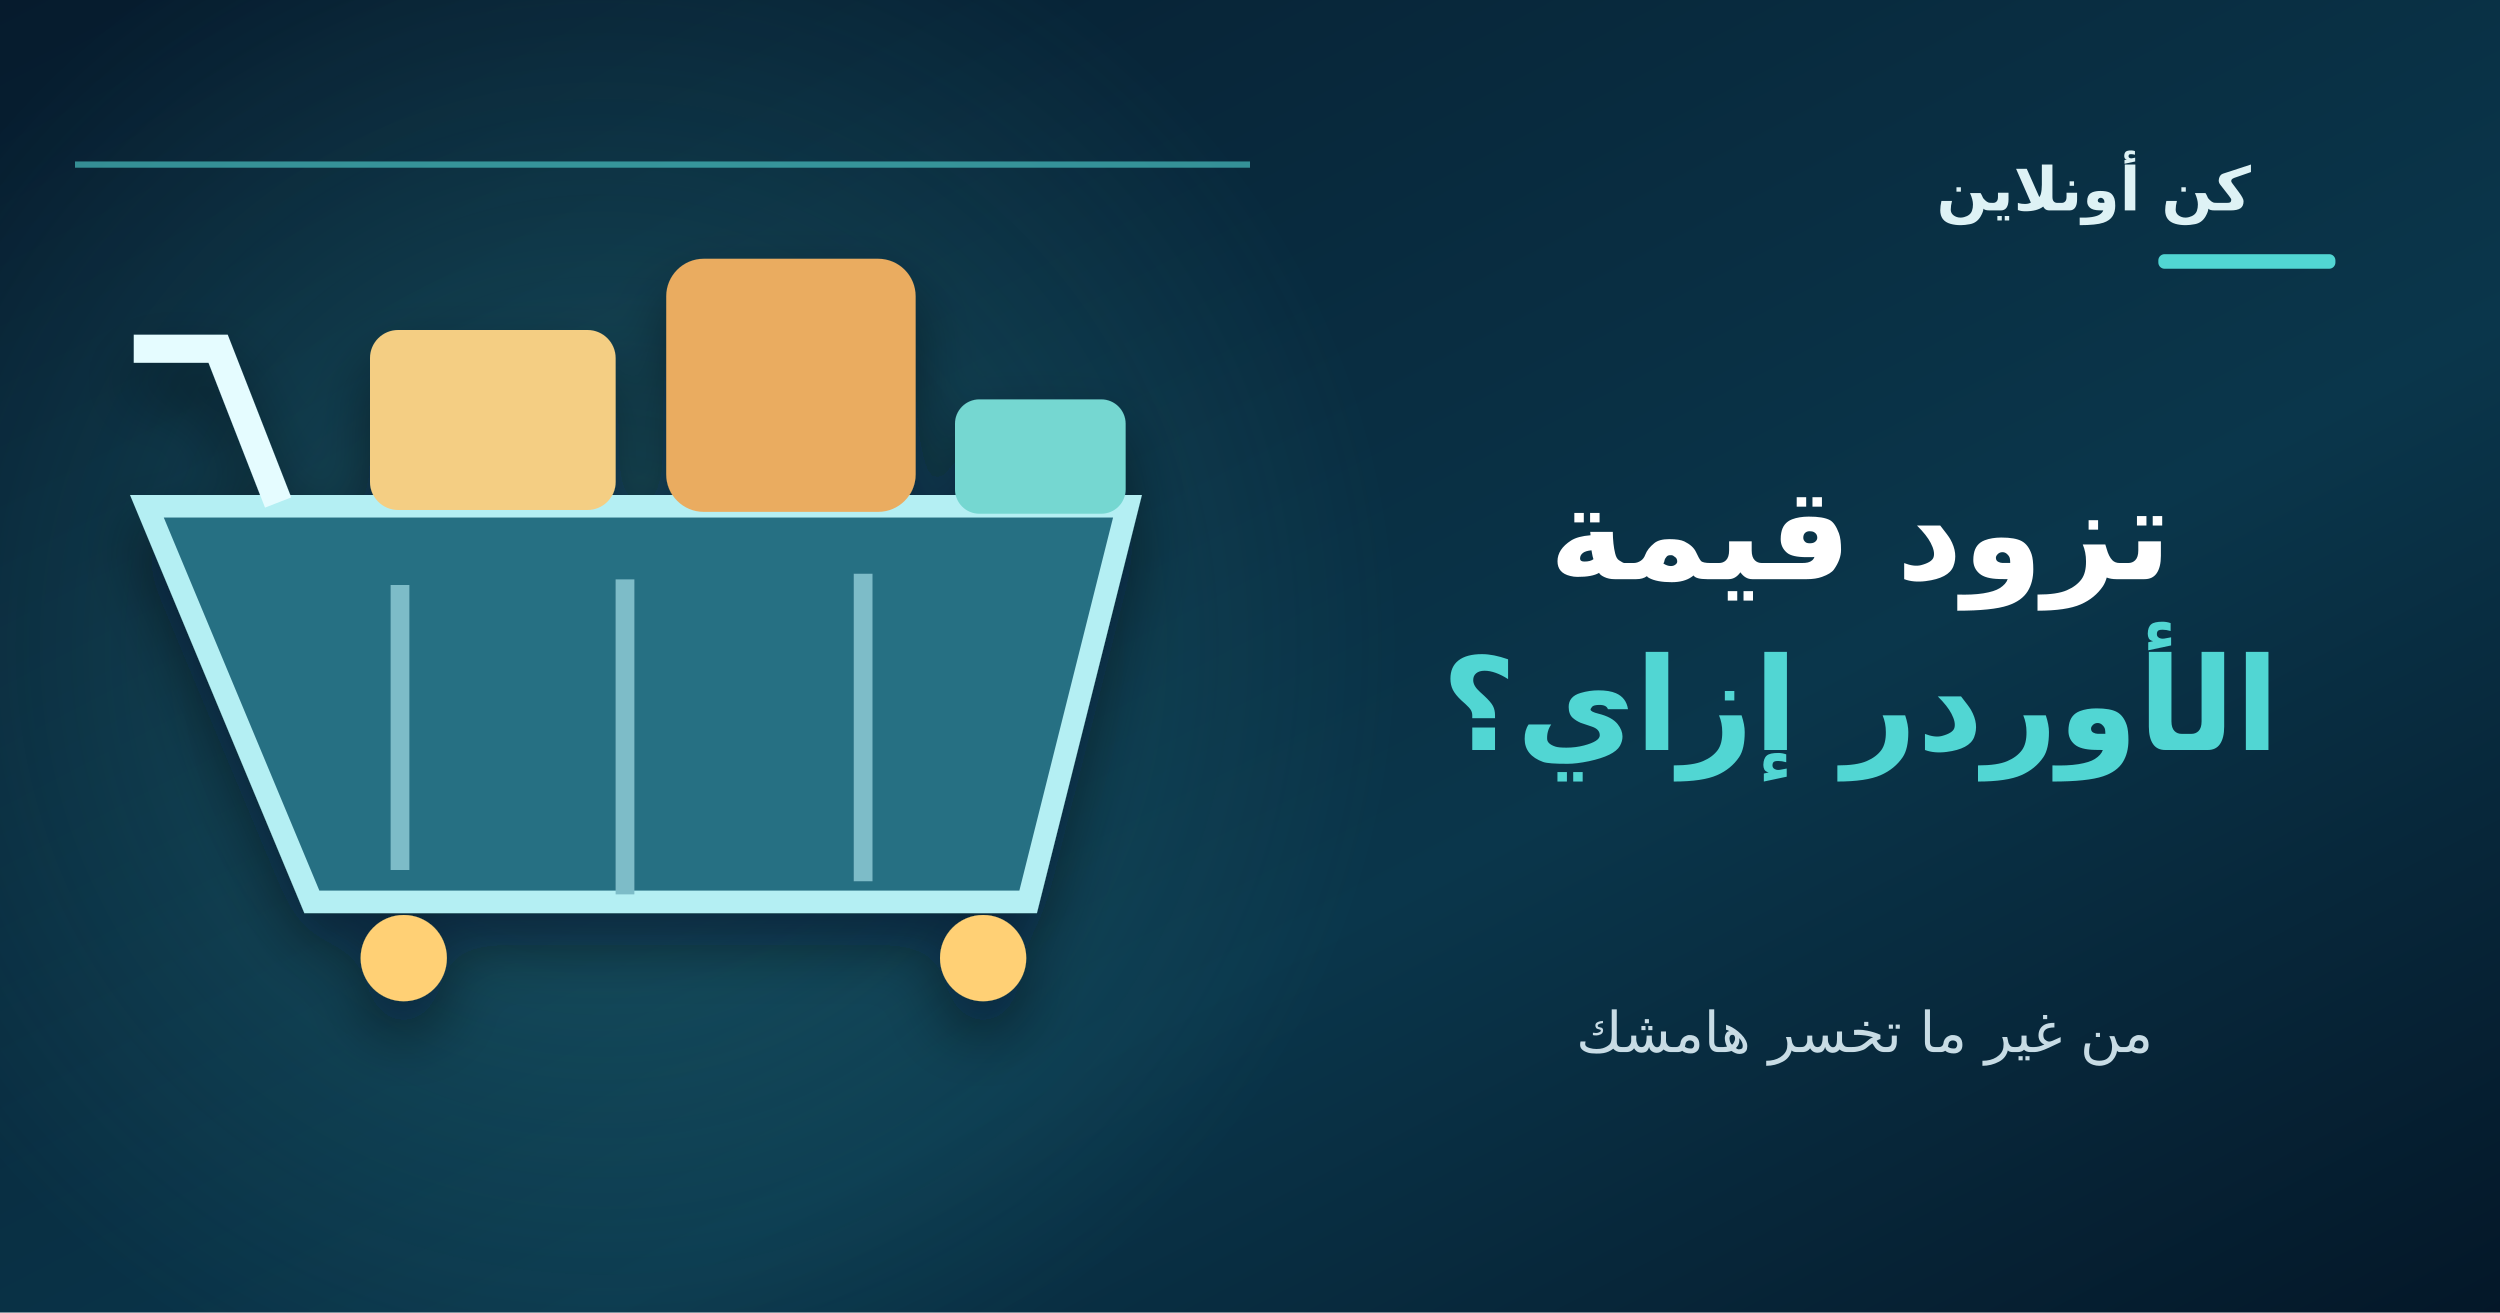
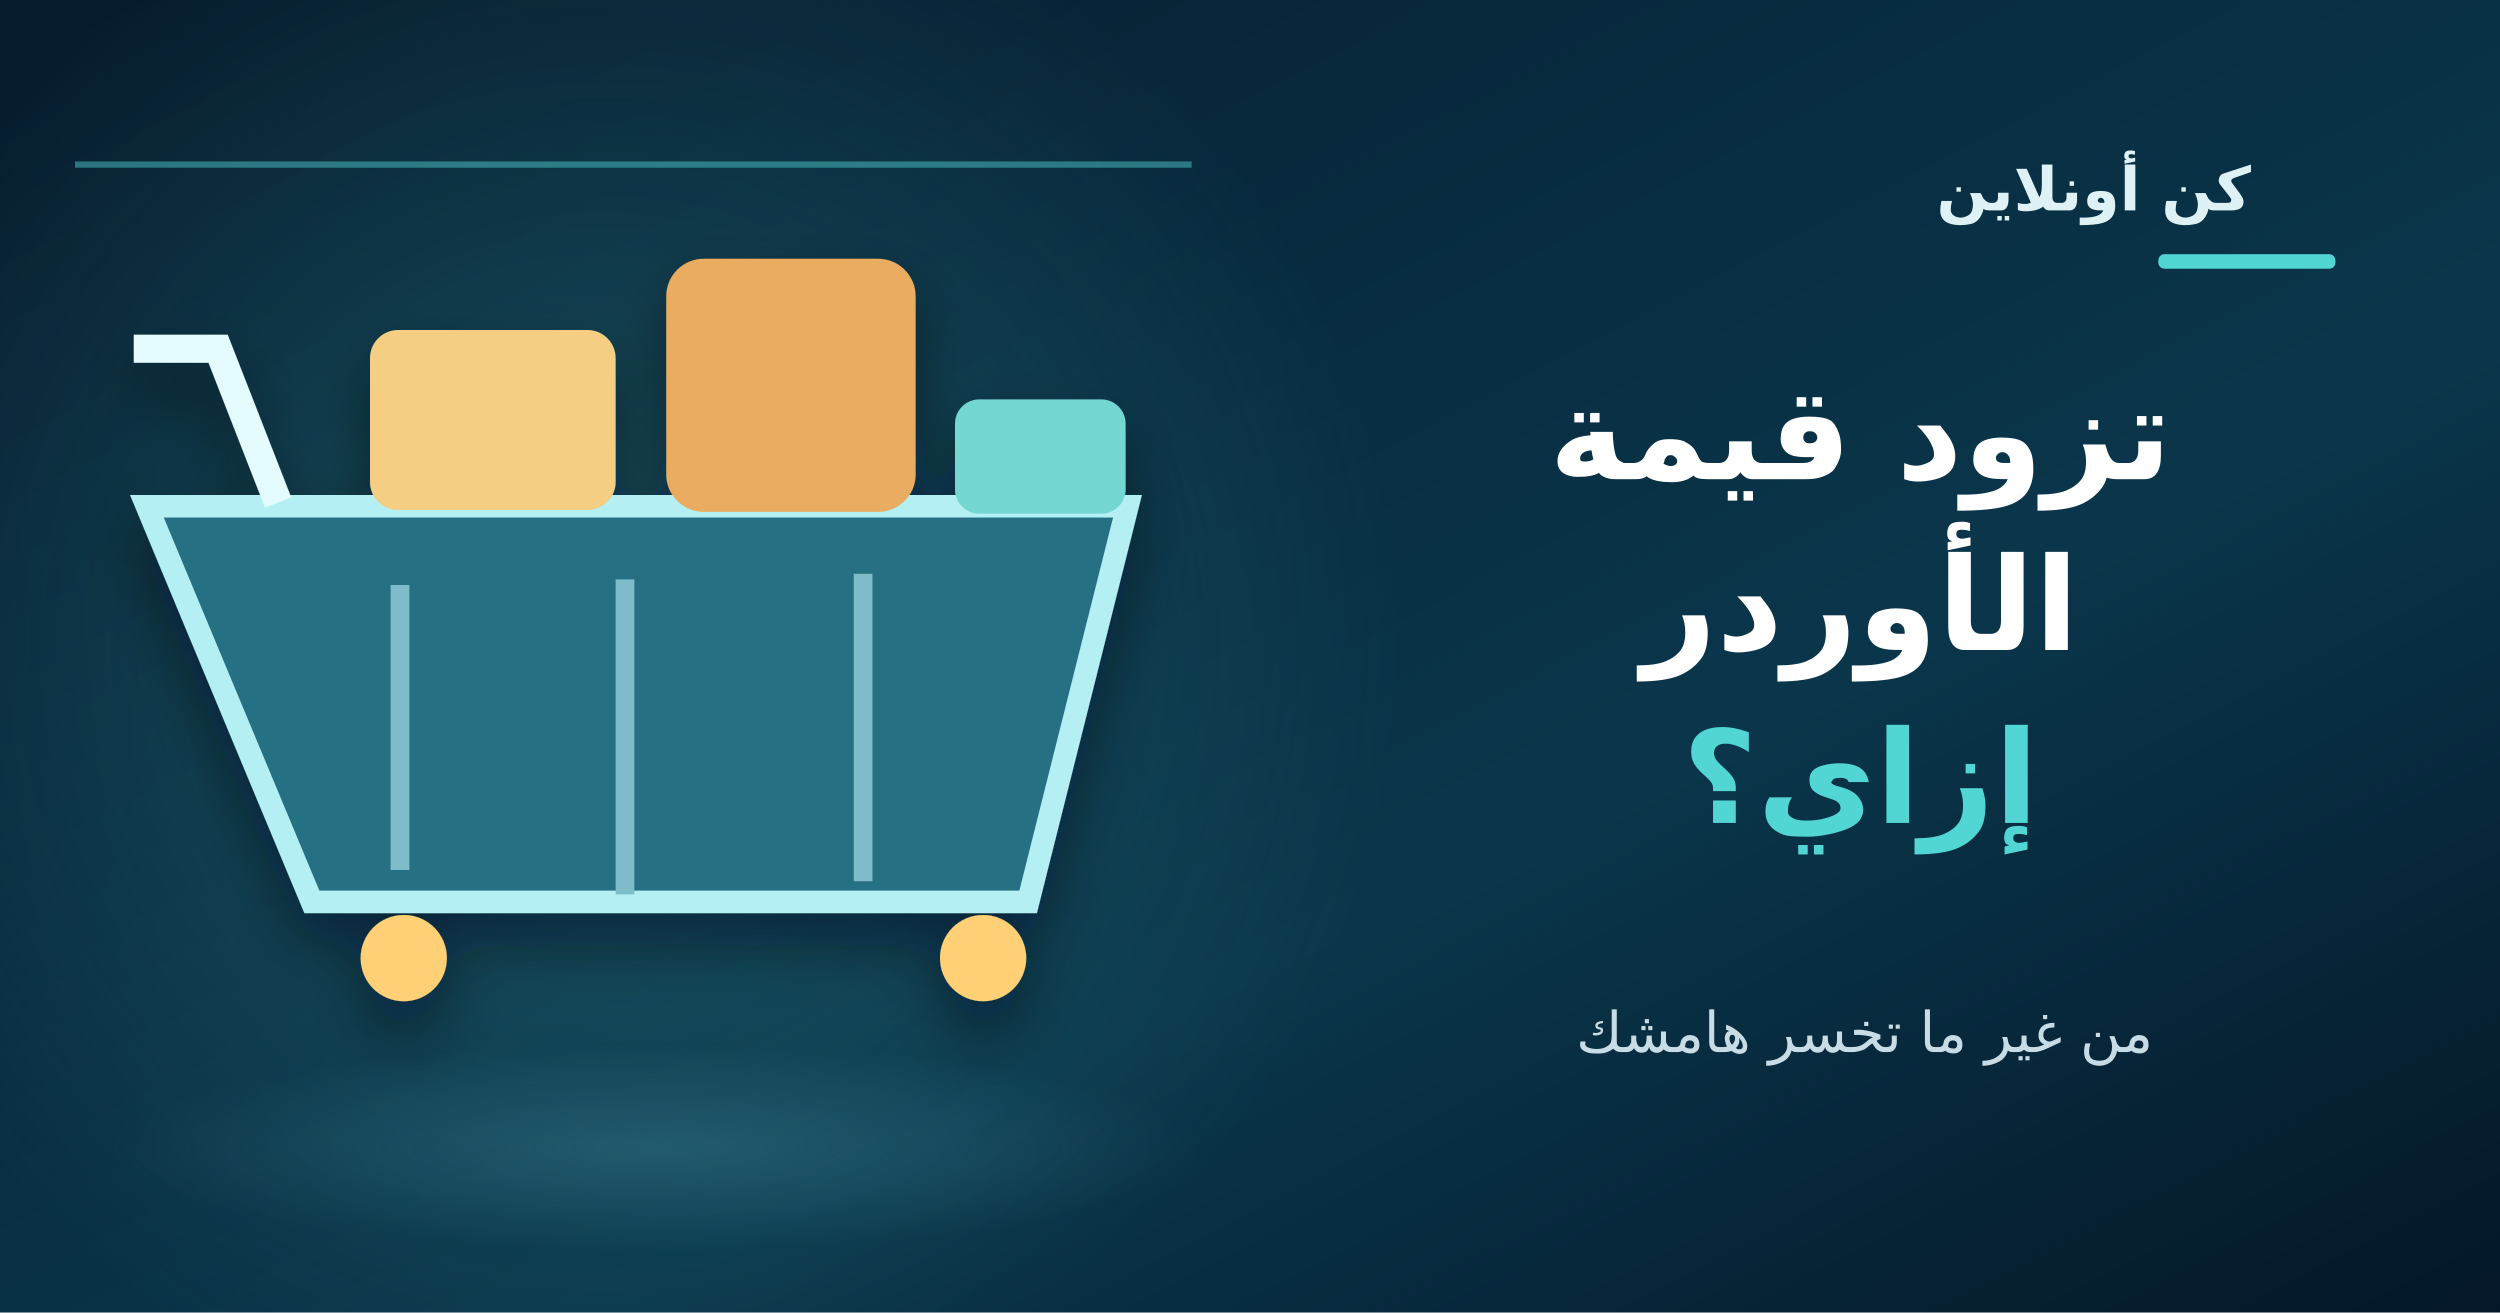
<svg xmlns="http://www.w3.org/2000/svg" width="1200" height="630" viewBox="0 0 1200 630" role="img" aria-labelledby="title desc">
  <defs>
    <linearGradient id="bg" x1="0" y1="0" x2="1" y2="1">
      <stop stop-color="#061b2d" />
      <stop offset=".62" stop-color="#0a364b" />
      <stop offset="1" stop-color="#041728" />
    </linearGradient>
    <radialGradient id="glow">
      <stop stop-color="#51d6d3" stop-opacity=".23" />
      <stop offset="1" stop-color="#51d6d3" stop-opacity="0" />
    </radialGradient>
    <linearGradient id="glass" x1="0" y1="0" x2="1" y2="1">
      <stop stop-color="#2b6675" />
      <stop offset="1" stop-color="#15384b" />
    </linearGradient>
    <filter id="drop" x="-30%" y="-30%" width="170%" height="170%">
      <feDropShadow dx="0" dy="17" stdDeviation="16" flood-color="#010e19" flood-opacity=".45" />
    </filter>
+     <clipPath id="artStage">
+       <rect x="15" y="105" width="614" height="440" rx="12" />
+     </clipPath>
+     <radialGradient id="floor">
+       <stop stop-color="#3a798d" stop-opacity=".45" />
+       <stop offset="1" stop-color="#3a798d" stop-opacity="0" />
+     </radialGradient>
  </defs>
  <rect width="1200" height="630" fill="url(#bg)" />
  <circle cx="290" cy="310" r="381" fill="url(#glow)" />
-   <path d="M36 79H600" stroke="#51d6d3" stroke-width="3" opacity=".6" />
-   <g id="topic-art" filter="url(#drop)" transform="translate(-15 0) scale(.90)">
-     <g>
-       <path d="M95 270H618L565 481H183Z" fill="#286f83" stroke="#b4eff3" stroke-width="12" />
-       <path d="M165 268L133 186H88" stroke="#e5fcff" stroke-width="15" fill="none" />
-       <path d="M230 312V464M350 309V477M477 306V470" stroke="#7dbcc8" stroke-width="10" />
-       <circle cx="232" cy="511" r="23" fill="#ffd075" />
-       <circle cx="541" cy="511" r="23" fill="#ffd075" />
-       <rect x="214" y="176" width="131" height="96" rx="15" fill="#f4ce83" />
-       <rect x="372" y="138" width="133" height="135" rx="20" fill="#eaac60" />
-       <rect x="526" y="213" width="91" height="61" rx="13" fill="#75d7d1" />
+   <ellipse cx="315" cy="551" rx="260" ry="50" fill="url(#floor)" />
+   <path d="M36 79H572" stroke="#51d6d3" stroke-width="3" opacity=".46" />
+   <g clip-path="url(#artStage)">
+     <g id="topic-art" filter="url(#drop)" transform="translate(-15 0) scale(.90)">
+       <g>
+         <path d="M95 270H618L565 481H183Z" fill="#286f83" stroke="#b4eff3" stroke-width="12" />
+         <path d="M165 268L133 186H88" stroke="#e5fcff" stroke-width="15" fill="none" />
+         <path d="M230 312V464M350 309V477M477 306V470" stroke="#7dbcc8" stroke-width="10" />
+         <circle cx="232" cy="511" r="23" fill="#ffd075" />
+         <circle cx="541" cy="511" r="23" fill="#ffd075" />
+         <rect x="214" y="176" width="131" height="96" rx="15" fill="#f4ce83" />
+         <rect x="372" y="138" width="133" height="135" rx="20" fill="#eaac60" />
+         <rect x="526" y="213" width="91" height="61" rx="13" fill="#75d7d1" />
+       </g>
    </g>
  </g>
  <text x="1005" y="101" direction="rtl" text-anchor="middle" font-family="Cairo,Tajawal,Segoe UI,Arial,sans-serif" font-size="29" font-weight="700" fill="#def2f5">كن أونلاين</text>
  <rect x="1036" y="122" width="85" height="7" rx="3" fill="#51d6d3" />
  <g id="hook">
-     <text x="893" y="278" direction="rtl" unicode-bidi="plaintext" text-anchor="middle" font-family="Cairo,Tajawal,Segoe UI,Arial,sans-serif" font-size="62" font-weight="900" fill="#ffffff">تزود قيمة</text>
-     <text x="893" y="360" direction="rtl" unicode-bidi="plaintext" text-anchor="middle" font-family="Cairo,Tajawal,Segoe UI,Arial,sans-serif" font-size="62" font-weight="900" fill="#51d6d3">الأوردر إزاي؟</text>
+     <text x="893" y="230" direction="rtl" unicode-bidi="plaintext" text-anchor="middle" font-family="Cairo,Tajawal,Segoe UI,Arial,sans-serif" font-size="62" font-weight="900" fill="#ffffff">تزود قيمة</text>
+     <text x="893" y="312" direction="rtl" unicode-bidi="plaintext" text-anchor="middle" font-family="Cairo,Tajawal,Segoe UI,Arial,sans-serif" font-size="62" font-weight="900" fill="#ffffff">الأوردر</text>
+     <text x="893" y="395" direction="rtl" unicode-bidi="plaintext" text-anchor="middle" font-family="Cairo,Tajawal,Segoe UI,Arial,sans-serif" font-size="62" font-weight="900" fill="#51d6d3">إزاي؟</text>
  </g>
  <text x="895" y="505" direction="rtl" text-anchor="middle" font-family="Cairo,Tajawal,Segoe UI,Arial,sans-serif" font-size="27" fill="#c8dce5">من غير ما تخسر هامشك</text>
</svg>
